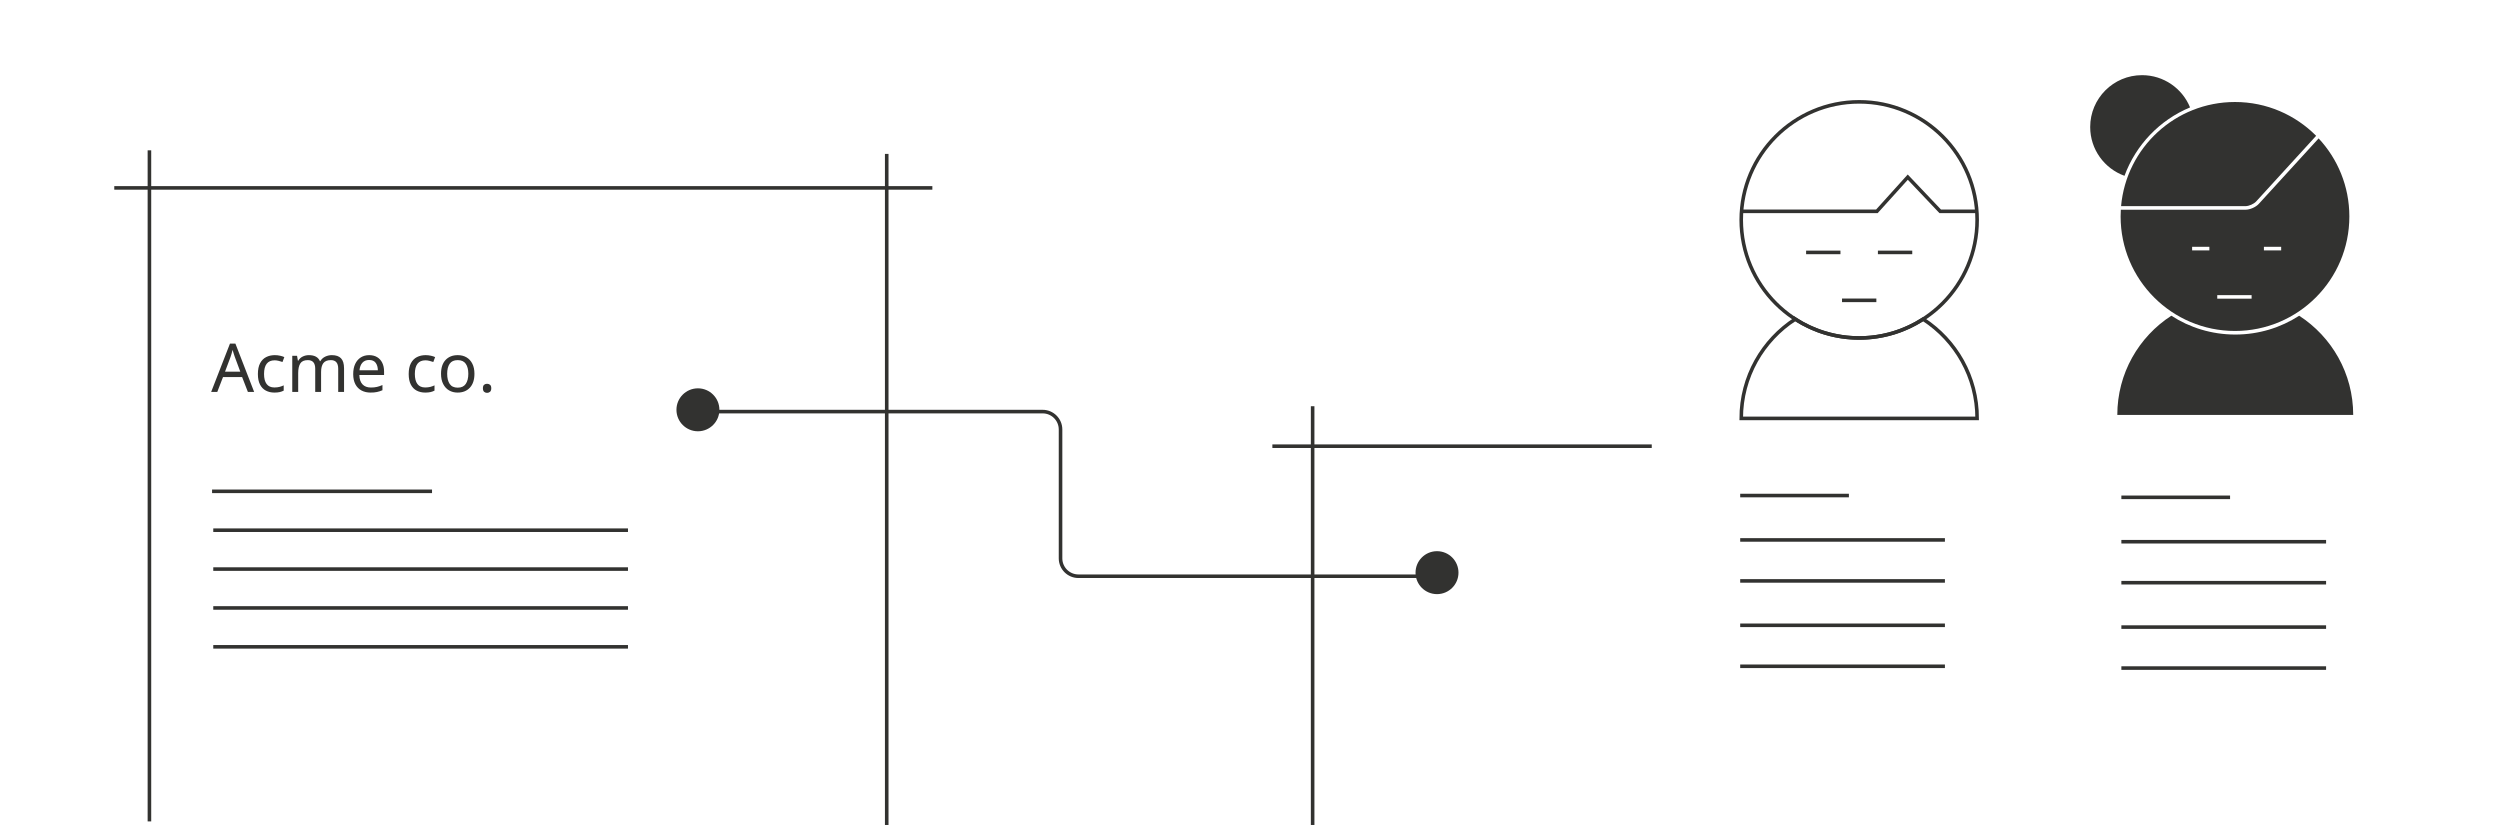
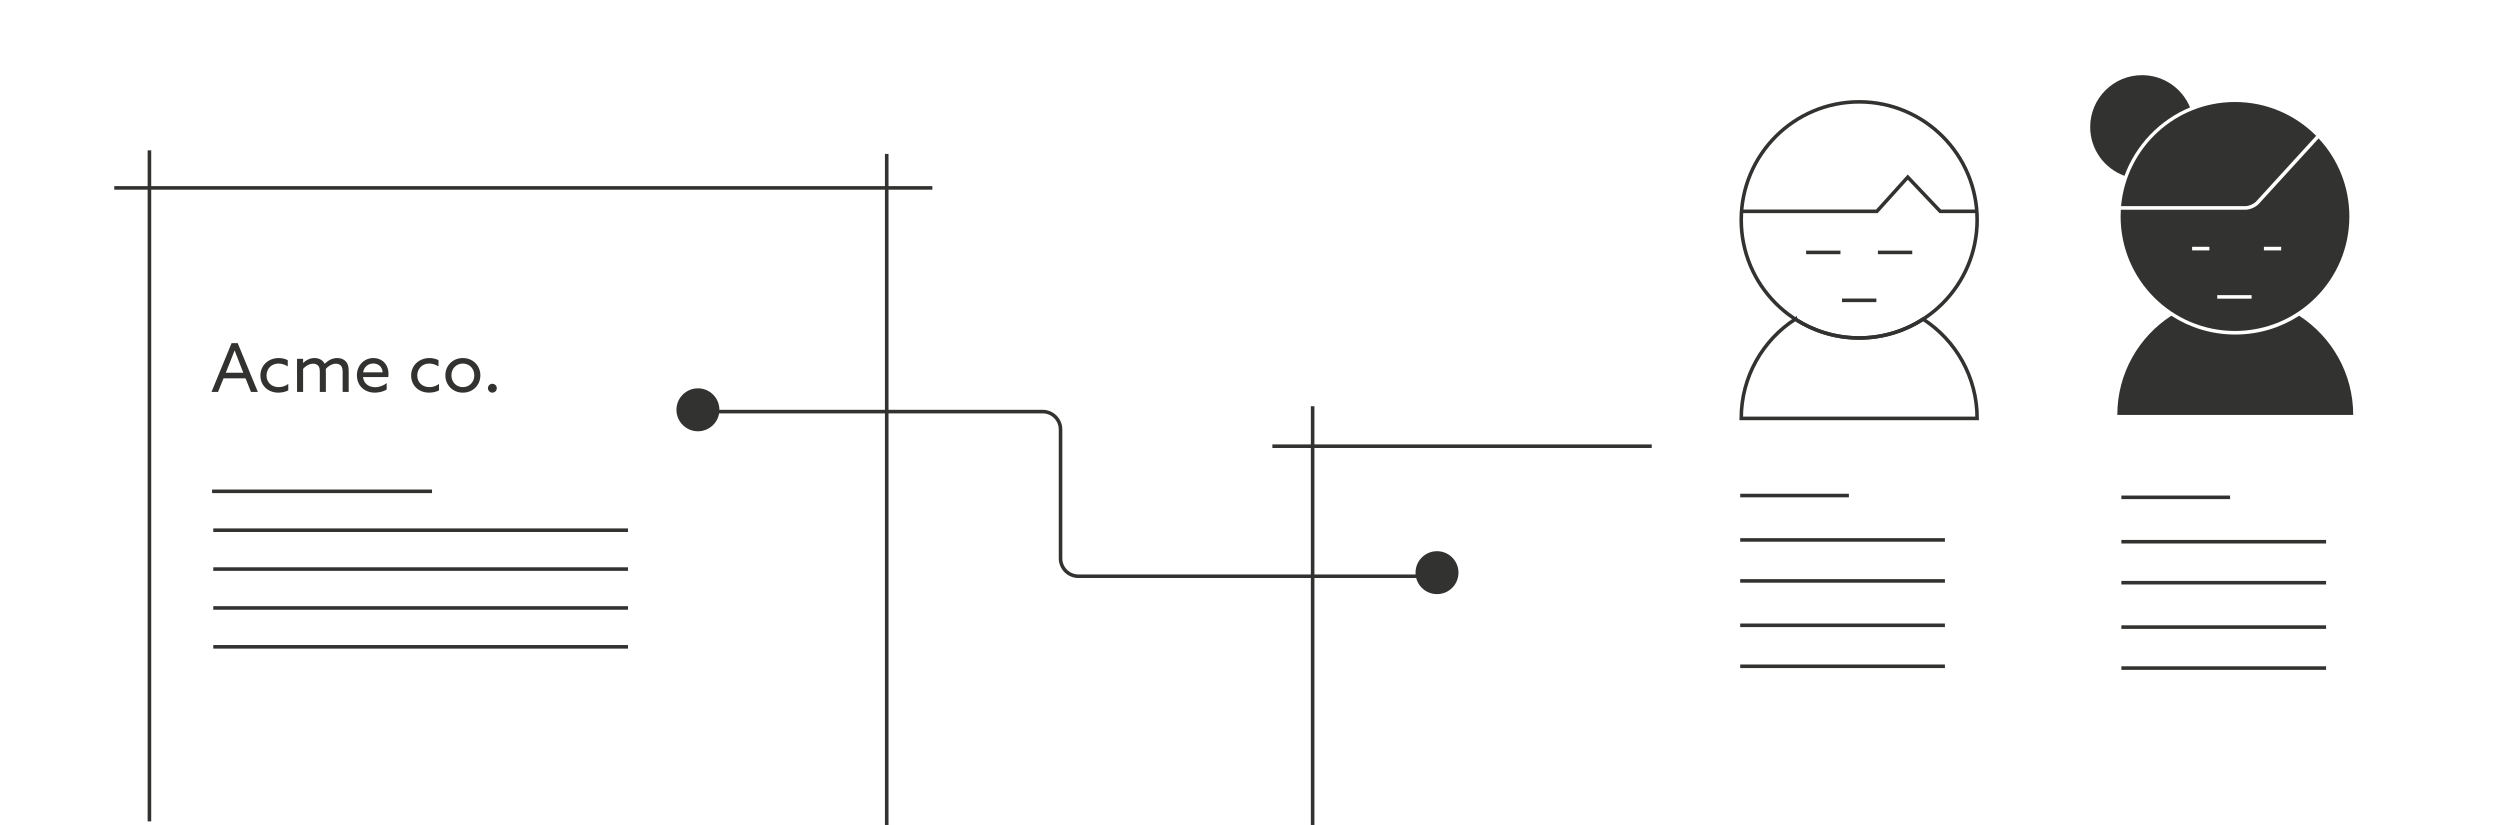
<svg xmlns="http://www.w3.org/2000/svg" width="1397" height="461" viewBox="0 0 1397 461">
  <g fill="none" fill-rule="evenodd">
-     <g stroke="#323230" stroke-width="2" stroke-linecap="square">
+     <g stroke="#323230" stroke-linecap="square" stroke-width="2">
      <path d="M973.42 276.908h58.744M973.42 301.715h112.4M973.42 324.614h112.4M973.42 349.421h112.4M973.42 372.32h112.4" />
    </g>
-     <g stroke="#323230" stroke-width="2" stroke-linecap="square">
+     <g stroke="#323230" stroke-linecap="square" stroke-width="2">
      <path d="M1186.42 277.908h58.744M1186.42 302.715h112.4M1186.42 325.614h112.4M1186.42 350.421h112.4M1186.42 373.32h112.4" />
    </g>
    <path d="M1187.166 98.243C1175.99 94.223 1168 83.53 1168 70.973 1168 54.97 1180.971 42 1196.972 42c12.125 0 22.51 7.448 26.83 18.018-16.93 7.036-30.296 20.933-36.636 38.225z" fill="#323230" />
    <g stroke="#323230" stroke-width="2">
-       <path d="M1003.193 178.34C985.026 190.086 973 210.534 973 233.793h131.821c0-23.202-11.966-43.606-30.058-55.367a8.542 8.542 0 0 0-.136-.087c-10.291 6.654-22.553 10.517-35.716 10.517-13.164 0-25.427-3.863-35.718-10.518z" />
+       <path d="M1003.193 178.34c10.291 6.654 22.554 10.517 35.718 10.517 13.163 0 25.425-3.863 35.716-10.517l.136.087c18.092 11.76 30.058 32.165 30.058 55.367H973c0-23.26 12.026-43.707 30.193-55.455z" />
      <path d="M1038.91 188.857c36.402 0 65.911-29.537 65.911-65.973 0-36.435-29.51-65.972-65.91-65.972-36.402 0-65.911 29.537-65.911 65.972 0 36.436 29.51 65.973 65.91 65.973z" />
      <g stroke-linecap="square">
        <path d="M1010.254 141.05h17.194M1050.373 141.05h17.194" />
      </g>
      <path stroke-linecap="square" d="M1103.866 118.104h-19.664L1066.06 98.98l-17.269 19.123H973.9M1030.313 167.822h17.195" />
    </g>
-     <path d="M1213.342 176.427c-18.167 11.748-30.193 32.196-30.193 55.455h131.822c0-23.26-12.026-43.707-30.193-55.455-10.292 6.655-22.554 10.517-35.718 10.517-13.164 0-25.426-3.862-35.718-10.517z" fill="#323230" />
+     <path d="M1213.342 176.427c10.292 6.655 22.554 10.517 35.718 10.517 13.164 0 25.426-3.862 35.718-10.517 18.167 11.748 30.193 32.196 30.193 55.455h-131.822c0-23.26 12.026-43.707 30.193-55.455z" fill="#323230" />
    <path d="M1185.11 117.192h69.681c2.487 0 5.756-1.44 7.433-3.274l33.425-36.577c10.653 11.428 17.171 26.766 17.171 43.629 0 35.33-28.613 63.97-63.91 63.97S1185 156.3 1185 120.97c0-1.269.037-2.528.11-3.778zm.147-2C1188.175 82.57 1215.56 57 1248.91 57c17.73 0 33.772 7.226 45.35 18.896l-33.513 36.672c-1.297 1.42-4.03 2.624-5.956 2.624h-69.534zm40.698 24.72h8.642v-2h-9.642v2h1zm40.12 0h8.641v-2h-9.641v2h1zm-26.075 27h18.194v-2H1239v2h1z" fill="#323230" />
    <g transform="translate(64 85)">
-       <text font-family="AzoSans-Regular, Azo Sans" font-size="37.636" fill="#323230">
-         <tspan x="54" y="134">Acme co.</tspan>
-       </text>
+       <path d="M54.188 134l11.216-27.248h3.425L80.082 134h-3.84l-3.048-7.602H60.925L57.839 134h-3.65zm10.2-16.259l-2.221 5.533h9.785l-2.22-5.646a357.145 357.145 0 0 1-2.597-6.736h-.075a280.839 280.839 0 0 1-2.673 6.85zm32.705 11.78v3.613c-1.58.866-3.65 1.28-5.532 1.28-5.872 0-10.05-4.065-10.05-9.56 0-5.72 4.517-9.785 10.275-9.785 1.92 0 3.689.49 5.006 1.167v3.5c-1.543-.979-3.35-1.58-5.156-1.58-4.027 0-6.7 2.973-6.7 6.698 0 3.802 2.823 6.474 6.813 6.474 2.107 0 3.952-.715 5.344-1.807zM127.465 134v-10.952c0-1.769-.263-2.898-.94-3.688-.716-.828-1.845-1.13-2.823-1.13-2.146 0-4.366 1.393-5.646 2.899.038.414.038.865.038 1.317V134h-3.387v-10.952c0-1.995-.226-2.898-.866-3.65-.753-.866-1.769-1.167-2.823-1.167-2.183 0-4.365 1.354-5.645 2.898V134h-3.387v-18.517h3.387v2.258l.075.038c1.543-1.543 3.726-2.71 6.285-2.71 2.296 0 4.554.979 5.683 3.2 2.22-2.108 4.48-3.2 7.038-3.2 1.995 0 3.726.678 4.855 1.957 1.13 1.242 1.543 2.898 1.543 5.42V134h-3.387zm25.517-8.28h-14.15c.488 3.65 3.198 5.645 6.849 5.645 2.56 0 4.704-1.016 6.398-2.295v3.613c-1.656 1.054-4.215 1.731-6.624 1.731-5.72 0-10.011-3.839-10.011-9.672 0-5.834 4.253-9.673 9.22-9.673 4.517 0 8.431 3.162 8.431 8.958 0 .564-.037 1.241-.113 1.693zm-8.393-7.602c-2.446 0-5.08 1.505-5.683 4.93h10.915c-.301-3.688-3.011-4.93-5.232-4.93zm36.733 11.403v3.613c-1.58.866-3.65 1.28-5.532 1.28-5.872 0-10.05-4.065-10.05-9.56 0-5.72 4.517-9.785 10.275-9.785 1.92 0 3.689.49 5.006 1.167v3.5c-1.543-.979-3.35-1.58-5.156-1.58-4.027 0-6.7 2.973-6.7 6.698 0 3.802 2.823 6.474 6.813 6.474 2.107 0 3.952-.715 5.344-1.807zm3.538-4.78c0-5.457 4.177-9.672 9.785-9.672 5.608 0 9.785 4.215 9.785 9.673 0 5.457-4.177 9.672-9.785 9.672-5.608 0-9.785-4.215-9.785-9.672zm3.387 0c0 3.727 2.71 6.587 6.398 6.587 3.688 0 6.398-2.86 6.398-6.586 0-3.726-2.71-6.587-6.398-6.587-3.688 0-6.398 2.86-6.398 6.587zm20.399 7.189a2.506 2.506 0 0 1 2.484-2.484 2.506 2.506 0 0 1 2.484 2.484 2.506 2.506 0 0 1-2.484 2.484 2.506 2.506 0 0 1-2.484-2.484z" fill="#323230" />
      <path d="M19.5 0v373M431.5 2v373M669.5 143v232M.857 20H456" stroke="#323230" stroke-width="2" stroke-linecap="square" />
-       <g stroke="#323230" stroke-width="2" stroke-linecap="square">
+       <g stroke="#323230" stroke-linecap="square" stroke-width="2">
        <path d="M55.503 189.552H176.42M56.172 211.276h229.746M56.172 233h229.746M56.172 254.724h229.746M56.172 276.448h229.746" />
      </g>
      <path d="M648 164.333h210" stroke="#323230" stroke-width="2" stroke-linecap="square" />
      <path d="M333 145h185.626c5.525 0 10.004 4.468 10.004 9.999V227c0 5.522 4.485 9.999 9.994 9.999H741" stroke="#323230" stroke-width="2" />
      <circle fill="#323230" cx="326" cy="144" r="12" />
      <path d="M739 247c6.627 0 12-5.373 12-12s-5.373-12-12-12-12 5.373-12 12 5.373 12 12 12z" fill="#323230" />
    </g>
  </g>
</svg>
